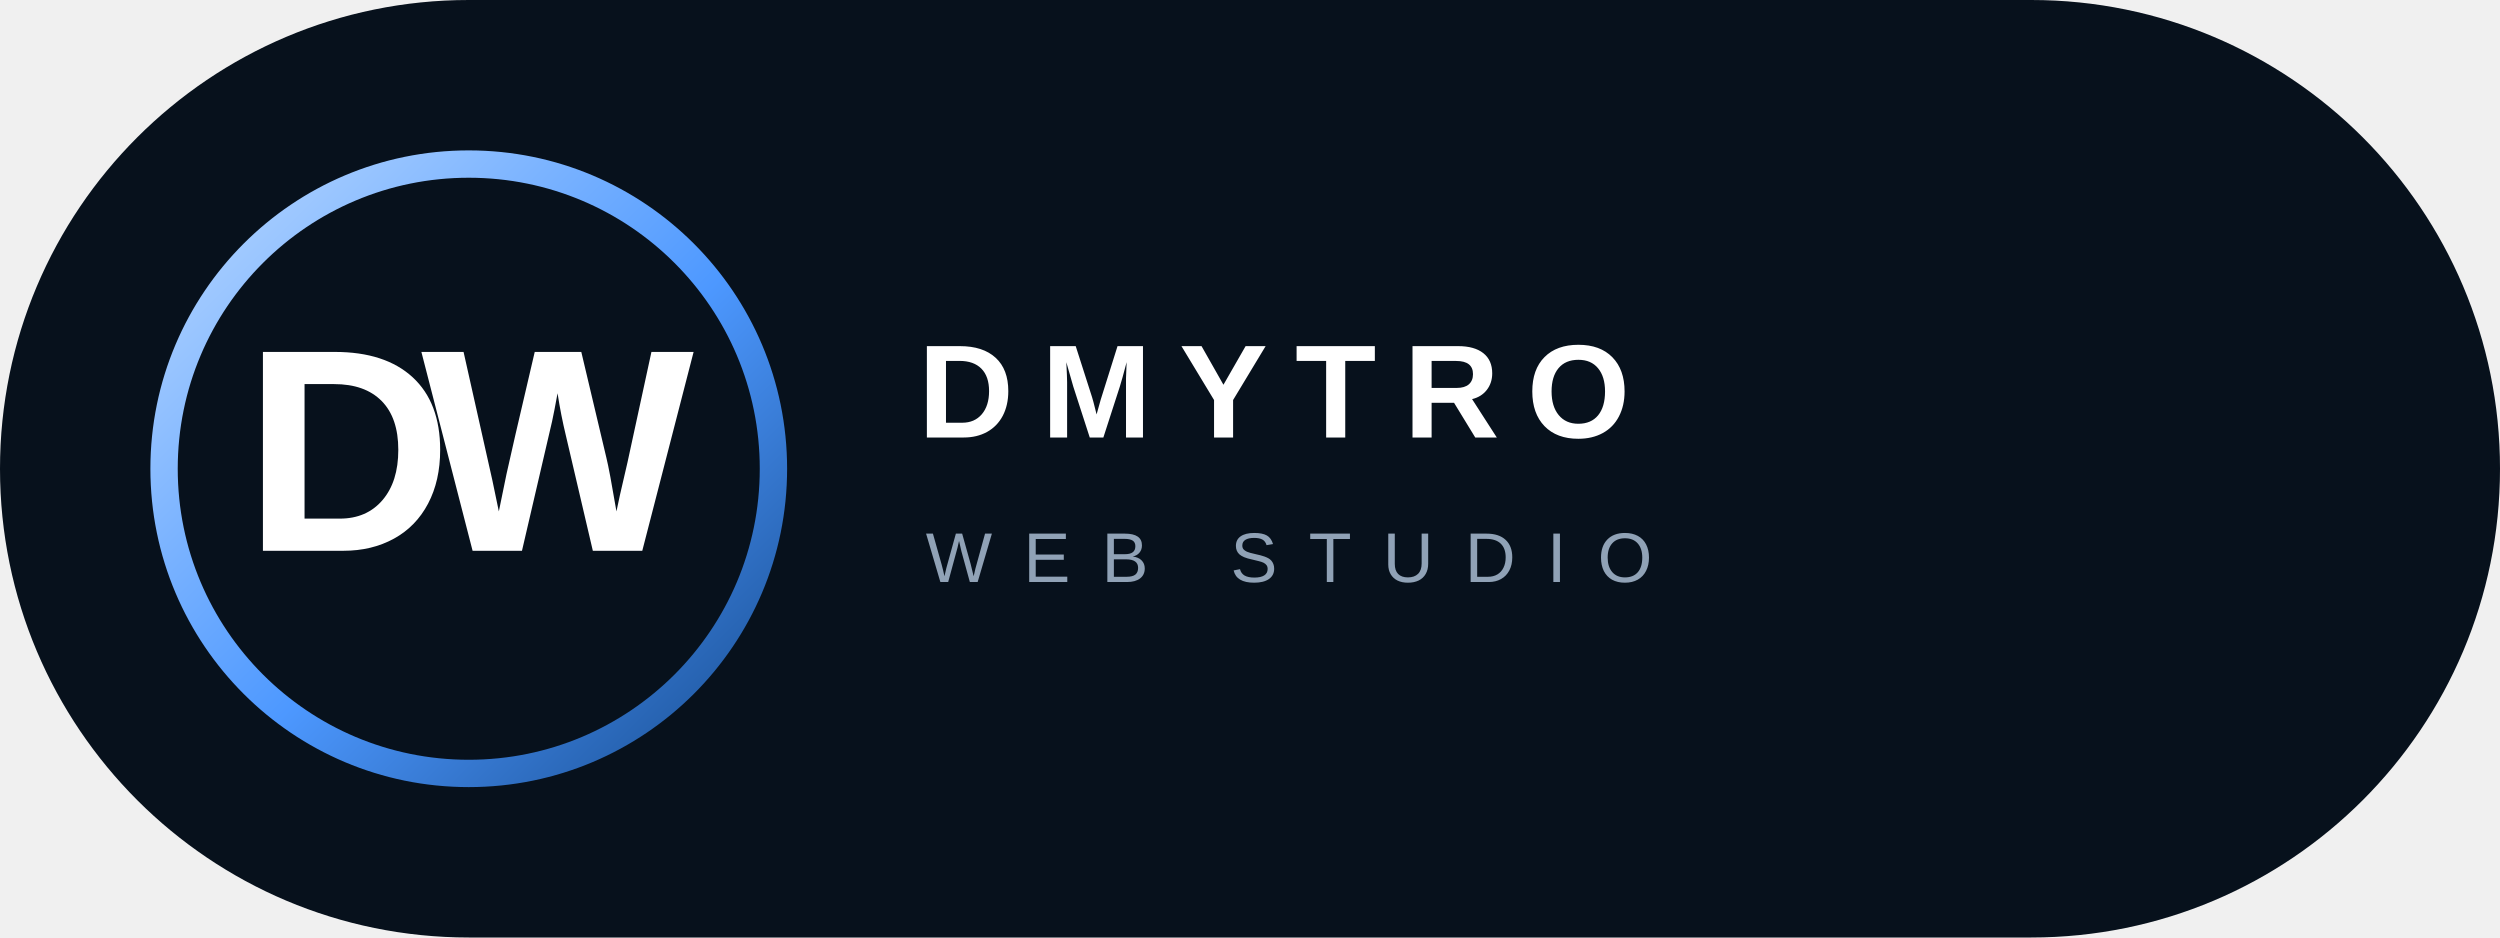
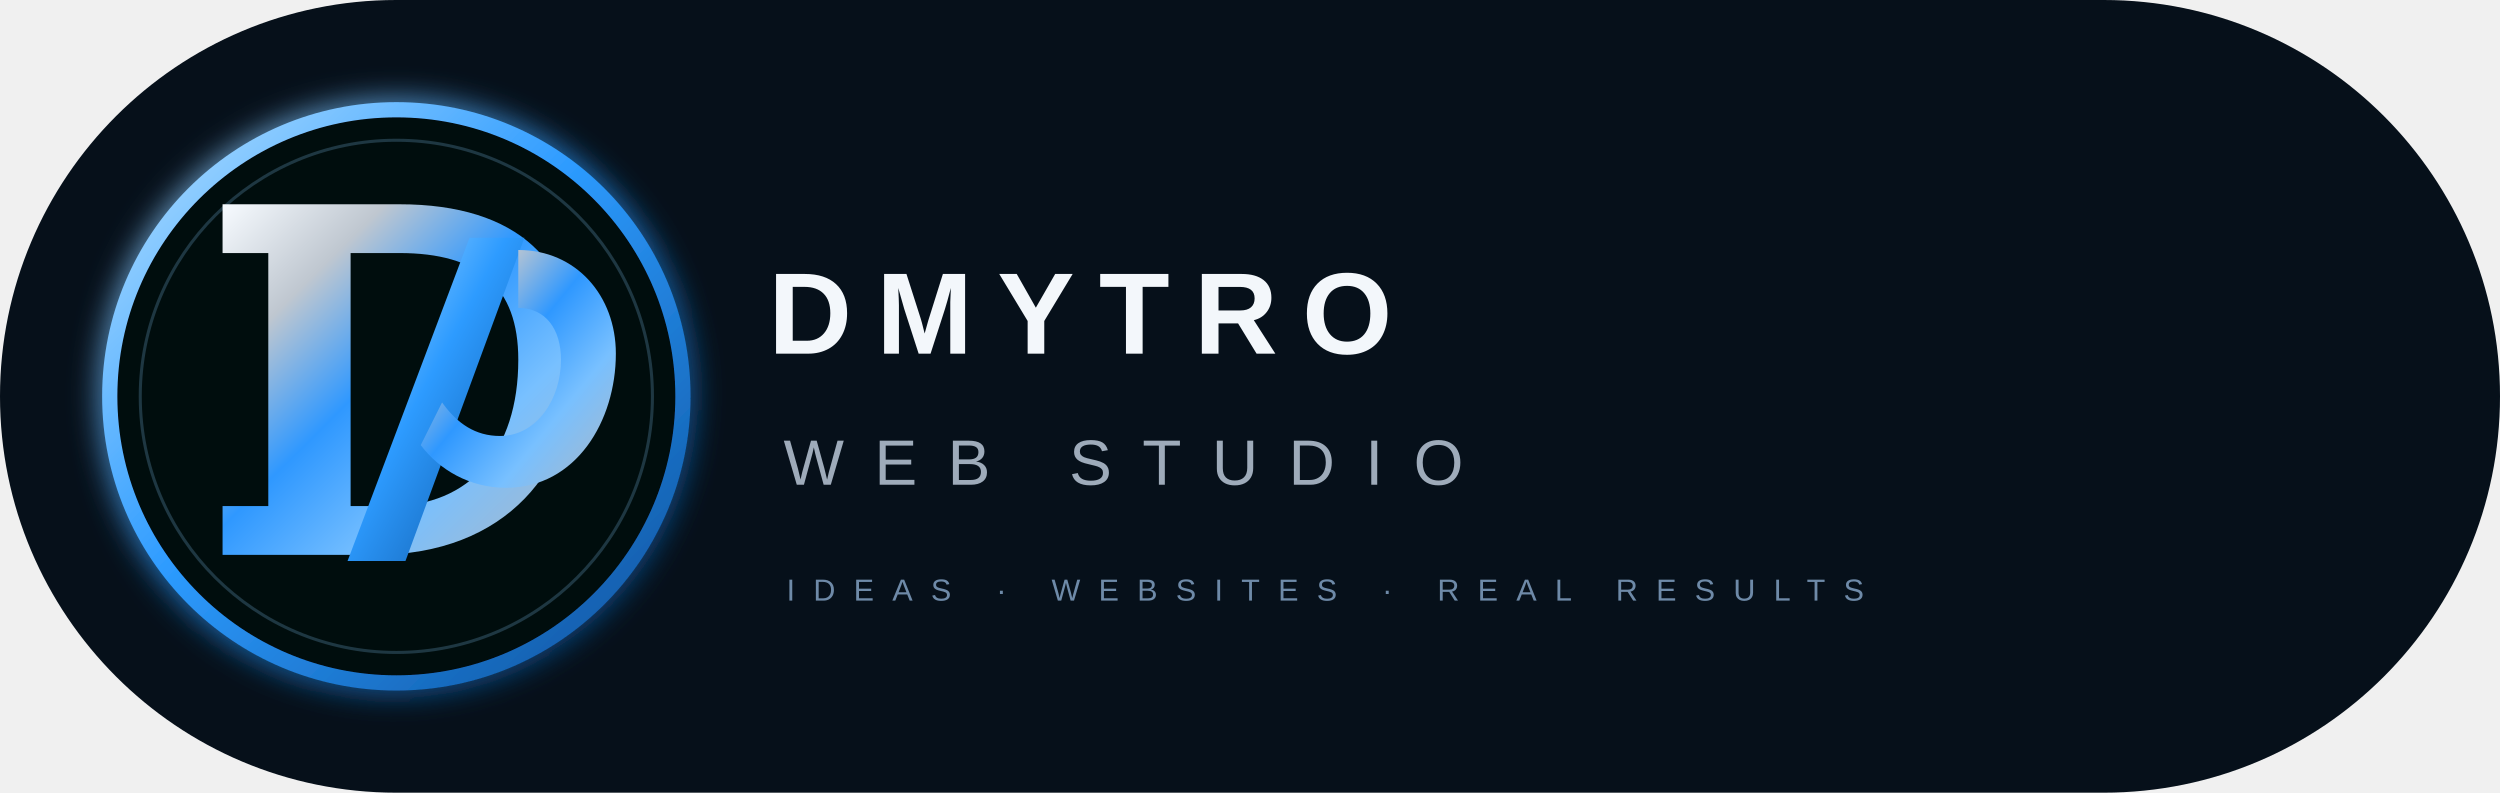
- <svg xmlns="http://www.w3.org/2000/svg" viewBox="0 0 640 240" role="img" aria-labelledby="title desc">
+ <svg xmlns="http://www.w3.org/2000/svg" viewBox="0 0 820 260" role="img" aria-labelledby="title desc">
  <defs>
-     <linearGradient id="g" x1="0" y1="0" x2="1" y2="1">
-       <stop offset="0" stop-color="#b9d8ff" />
-       <stop offset=".55" stop-color="#4d98ff" />
-       <stop offset="1" stop-color="#174d91" />
+     <linearGradient id="metal" x1="0" y1="0" x2="1" y2="1">
+       <stop offset="0" stop-color="#f7fbff" />
+       <stop offset=".23" stop-color="#bfc7d0" />
+       <stop offset=".46" stop-color="#2f98ff" />
+       <stop offset=".7" stop-color="#78c0ff" />
+       <stop offset="1" stop-color="#aeb7c2" />
    </linearGradient>
+     <linearGradient id="blue" x1="0" y1="0" x2="1" y2="1">
+       <stop offset="0" stop-color="#b8e2ff" />
+       <stop offset=".45" stop-color="#2d9bff" />
+       <stop offset="1" stop-color="#0b4f99" />
+     </linearGradient>
+     <filter id="glow">
+       <feGaussianBlur stdDeviation="5" result="b" />
+       <feMerge>
+         <feMergeNode in="b" />
+         <feMergeNode in="SourceGraphic" />
+       </feMerge>
+     </filter>
+     <filter id="soft">
+       <feGaussianBlur stdDeviation="10" />
+     </filter>
  </defs>
-   <rect width="640" height="240" rx="120" fill="#07111c" />
-   <circle cx="120" cy="120" r="78" fill="none" stroke="url(#g)" stroke-width="7" />
-   <text x="120" y="141" text-anchor="middle" font-family="Arial,Helvetica,sans-serif" font-weight="800" font-size="74" letter-spacing="-8" fill="#fff">DW</text>
-   <text x="235" y="112" font-family="Arial,Helvetica,sans-serif" font-weight="800" font-size="34" letter-spacing="7" fill="#fff">DMYTRO</text>
-   <text x="237" y="149" font-family="Arial,Helvetica,sans-serif" font-weight="500" font-size="18" letter-spacing="8" fill="#90a2b6">WEB STUDIO</text>
+   <rect width="820" height="260" rx="130" fill="#06101a" />
+   <circle cx="130" cy="130" r="94" fill="#02070c" stroke="url(#blue)" stroke-width="5" filter="url(#glow)" />
+   <circle cx="130" cy="130" r="84" fill="none" stroke="#8bd0ff" stroke-opacity=".22" />
+   <path d="M73 67h58c39 0 58 19 58 51 0 36-23 64-66 64H73v-16h15V83H73V67zm42 16v83h13c26 0 42-18 42-48 0-24-13-35-39-35h-16z" fill="url(#metal)" />
+   <path d="M154 78l18 0-39 106h-19l40-106z" fill="url(#blue)" />
+   <path d="M170 82c19 0 32 15 32 34 0 22-13 44-36 44-12 0-22-6-28-14l7-14c5 7 11 11 19 11 12 0 20-12 20-25 0-10-5-17-14-17z" fill="url(#metal)" />
+   <text x="252" y="116" font-family="Arial,Helvetica,sans-serif" font-size="38" font-weight="800" letter-spacing="8" fill="#f3f7fb">DMYTRO</text>
+   <text x="257" y="159" font-family="Arial,Helvetica,sans-serif" font-size="21" font-weight="500" letter-spacing="10" fill="#9eabba">WEB STUDIO</text>
+   <text x="258" y="197" font-family="Arial,Helvetica,sans-serif" font-size="10" letter-spacing="6" fill="#6e8aa8">IDEAS · WEBSITES · REAL RESULTS</text>
</svg>
